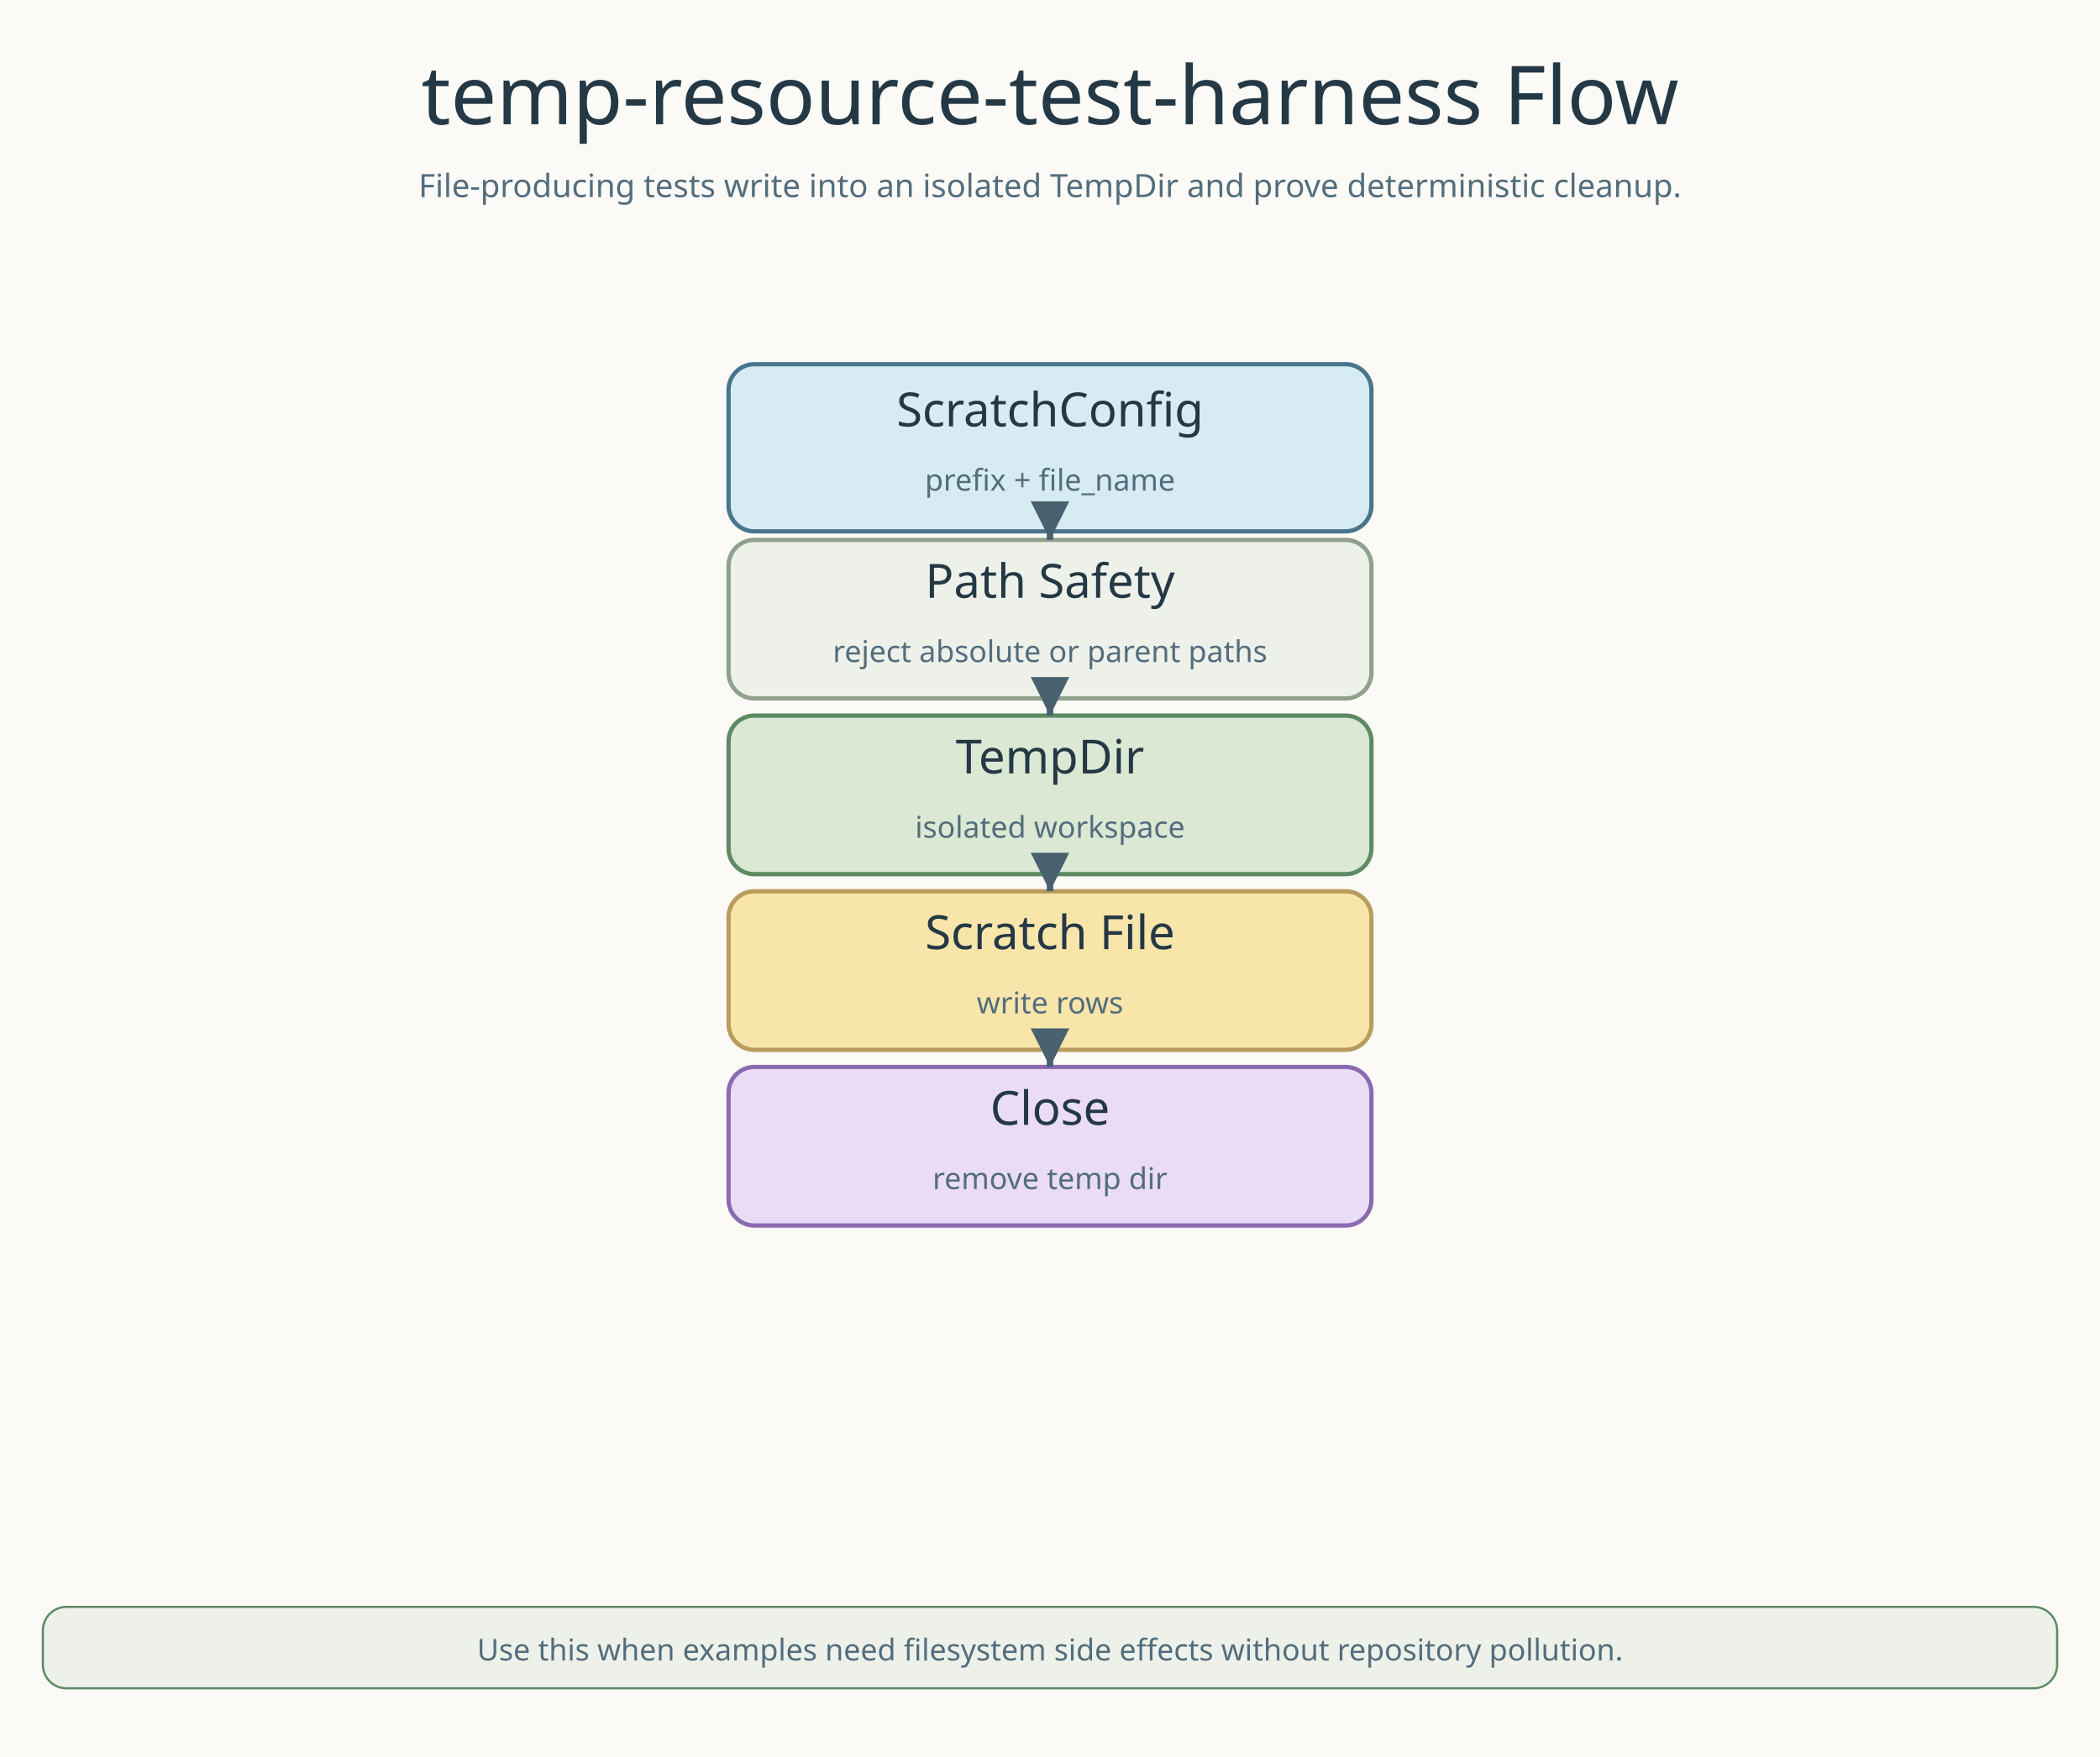
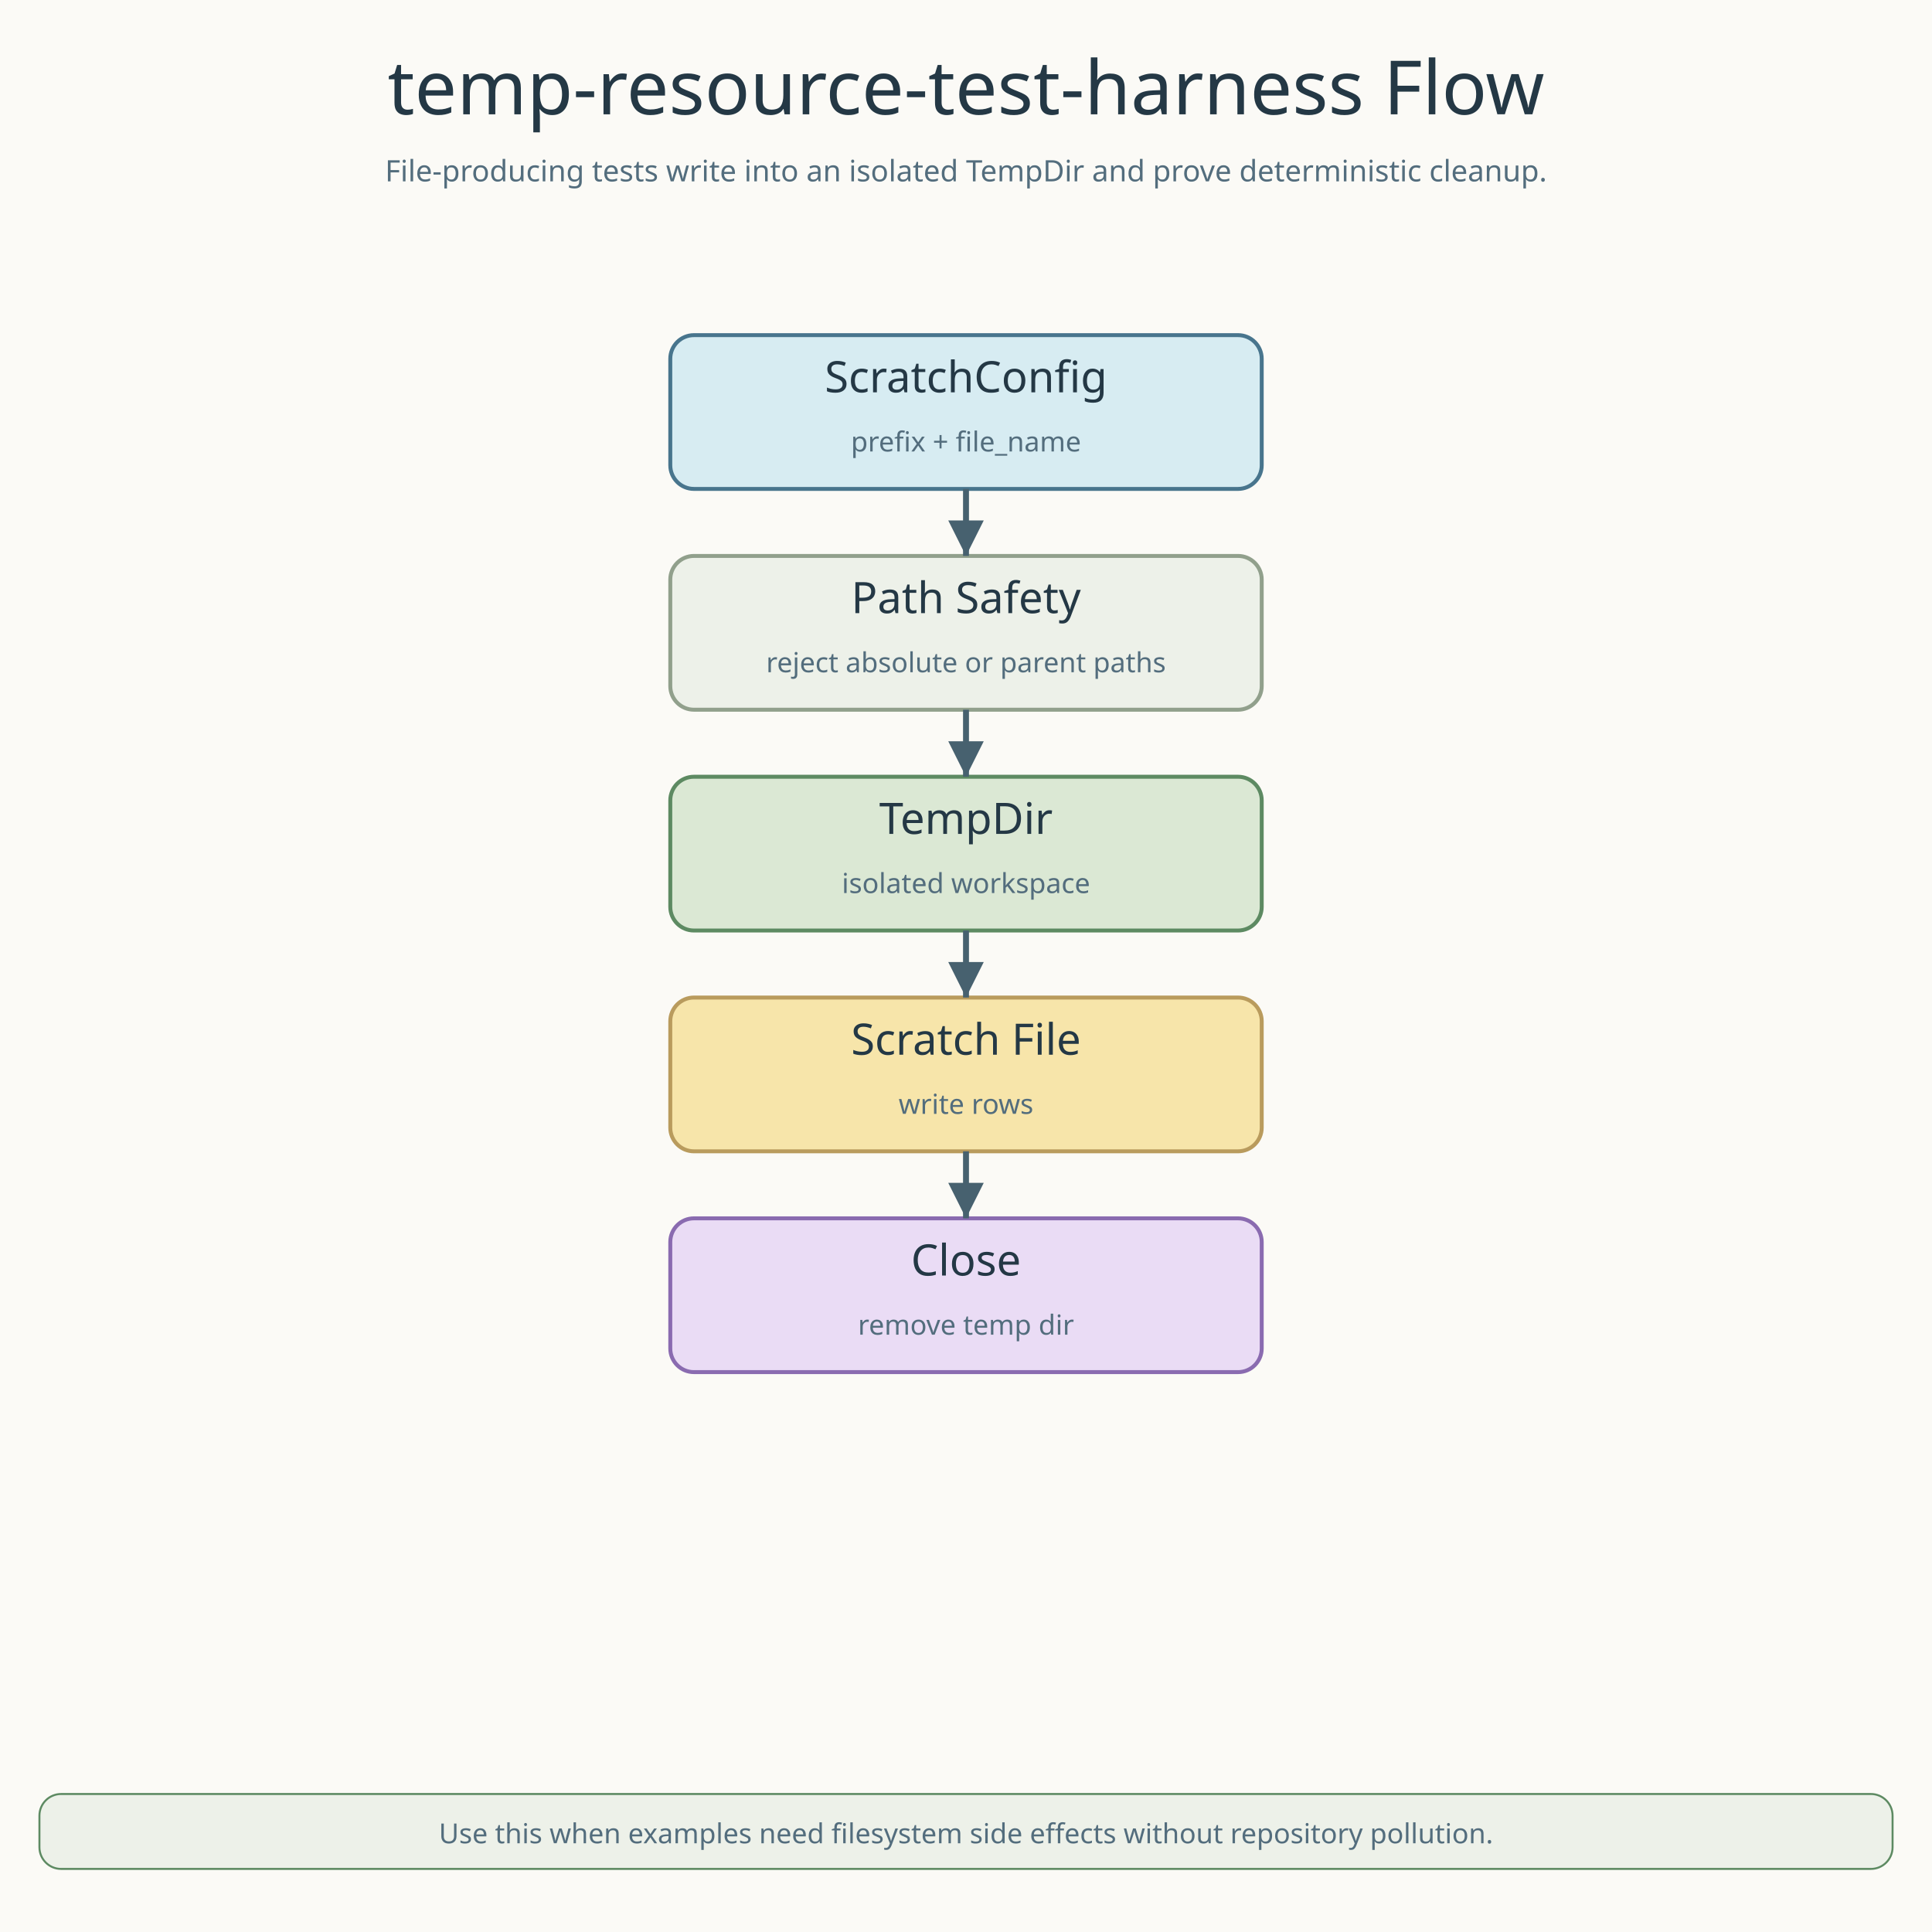
- <svg xmlns="http://www.w3.org/2000/svg" width="980" height="820" viewBox="0 0 980 820" role="img" aria-labelledby="title desc">
+ <svg xmlns="http://www.w3.org/2000/svg" width="980" height="980" viewBox="0 0 980 980" role="img" aria-labelledby="title desc">
  <defs>
    <marker id="arrow-main" viewBox="0 0 8 8" markerWidth="8" markerHeight="8" refX="7" refY="4" orient="auto">
      <path d="M 1 1 L 7 4 L 1 7 Z" fill="#47616f" />
    </marker>
    <marker id="arrow-success" viewBox="0 0 8 8" markerWidth="8" markerHeight="8" refX="7" refY="4" orient="auto">
      <path d="M 1 1 L 7 4 L 1 7 Z" fill="#4f8b63" />
    </marker>
    <marker id="arrow-error" viewBox="0 0 8 8" markerWidth="8" markerHeight="8" refX="7" refY="4" orient="auto">
      <path d="M 1 1 L 7 4 L 1 7 Z" fill="#b95f7a" />
    </marker>
    <marker id="arrow-amber" viewBox="0 0 8 8" markerWidth="8" markerHeight="8" refX="7" refY="4" orient="auto">
      <path d="M 1 1 L 7 4 L 1 7 Z" fill="#a78335" />
    </marker>
    <style>
      @font-face { font-family: 'Architects Daughter'; src: url('file:///Users/debop/Library/Fonts/ArchitectsDaughter-Regular.ttf') format('truetype'); }
      @font-face { font-family: 'Comic Mono'; src: url('file:///Users/debop/Library/Fonts/ComicMono.ttf') format('truetype'); }
      .title { font-family: 'Architects Daughter'; font-size: 38px; fill: #243845; }
      .subtitle, .detail, .route-label, .footer { font-family: 'Comic Mono'; fill: #536d7d; }
      .subtitle { font-size: 15px; }
      .card-title, .band-label { font-family: 'Architects Daughter'; fill: #243845; }
      .card-title { font-size: 22px; }
      .band-label { font-size: 21px; }
      .detail { font-size: 14px; }
      .route-label { font-size: 13px; }
      .footer { font-size: 14px; }
      .band { fill: #ffffff; stroke: #d8e2e8; stroke-width: 2; rx: 16; }
      .line-main { fill: none; stroke: #47616f; stroke-width: 3; marker-end: url(#arrow-main); }
      .line-success { fill: none; stroke: #4f8b63; stroke-width: 3; marker-end: url(#arrow-success); }
      .line-error { fill: none; stroke: #b95f7a; stroke-width: 3; marker-end: url(#arrow-error); }
      .line-amber { fill: none; stroke: #a78335; stroke-width: 3; marker-end: url(#arrow-amber); }
    </style>
  </defs>
-   <rect width="980" height="820" fill="#fbfaf6" />
+   <rect width="980" height="980" fill="#fbfaf6" />
  <text class="title" x="490" y="58" text-anchor="middle">temp-resource-test-harness Flow</text>
  <text class="subtitle" x="490" y="92" text-anchor="middle">File-producing tests write into an isolated TempDir and prove deterministic cleanup.</text>
  <g id="step0">
    <rect x="340" y="170" width="300" height="78" rx="12" fill="#d7ecf2" stroke="#48758d" stroke-width="2" />
    <text class="card-title" x="490" y="199" text-anchor="middle">ScratchConfig</text>
    <text class="detail" x="490" y="229" text-anchor="middle">prefix + file_name</text>
  </g>
  <g id="step1">
-     <rect x="340" y="252" width="300" height="74" rx="12" fill="#edf1e9" stroke="#91a08c" stroke-width="2" />
-     <text class="card-title" x="490" y="279" text-anchor="middle">Path Safety</text>
-     <text class="detail" x="490" y="309" text-anchor="middle">reject absolute or parent paths</text>
+     <rect x="340" y="282" width="300" height="78" rx="12" fill="#edf1e9" stroke="#91a08c" stroke-width="2" />
+     <text class="card-title" x="490" y="311" text-anchor="middle">Path Safety</text>
+     <text class="detail" x="490" y="341" text-anchor="middle">reject absolute or parent paths</text>
  </g>
  <g id="step2">
-     <rect x="340" y="334" width="300" height="74" rx="12" fill="#dbe8d4" stroke="#5d8a62" stroke-width="2" />
-     <text class="card-title" x="490" y="361" text-anchor="middle">TempDir</text>
-     <text class="detail" x="490" y="391" text-anchor="middle">isolated workspace</text>
+     <rect x="340" y="394" width="300" height="78" rx="12" fill="#dbe8d4" stroke="#5d8a62" stroke-width="2" />
+     <text class="card-title" x="490" y="423" text-anchor="middle">TempDir</text>
+     <text class="detail" x="490" y="453" text-anchor="middle">isolated workspace</text>
  </g>
  <g id="step3">
-     <rect x="340" y="416" width="300" height="74" rx="12" fill="#f7e5aa" stroke="#b99b5d" stroke-width="2" />
-     <text class="card-title" x="490" y="443" text-anchor="middle">Scratch File</text>
-     <text class="detail" x="490" y="473" text-anchor="middle">write rows</text>
+     <rect x="340" y="506" width="300" height="78" rx="12" fill="#f7e5aa" stroke="#b99b5d" stroke-width="2" />
+     <text class="card-title" x="490" y="535" text-anchor="middle">Scratch File</text>
+     <text class="detail" x="490" y="565" text-anchor="middle">write rows</text>
  </g>
  <g id="step4">
-     <rect x="340" y="498" width="300" height="74" rx="12" fill="#eadcf5" stroke="#8a6bb0" stroke-width="2" />
-     <text class="card-title" x="490" y="525" text-anchor="middle">Close</text>
-     <text class="detail" x="490" y="555" text-anchor="middle">remove temp dir</text>
+     <rect x="340" y="618" width="300" height="78" rx="12" fill="#eadcf5" stroke="#8a6bb0" stroke-width="2" />
+     <text class="card-title" x="490" y="647" text-anchor="middle">Close</text>
+     <text class="detail" x="490" y="677" text-anchor="middle">remove temp dir</text>
  </g>
-   <path class="line-main" d="M 490 248 L 490 252" />
-   <path class="line-main" d="M 490 326 L 490 334" />
-   <path class="line-main" d="M 490 408 L 490 416" />
-   <path class="line-main" d="M 490 490 L 490 498" />
-   <rect x="20" y="750" width="940" height="38" rx="11" fill="#edf1e9" stroke="#5d8a62" />
-   <text class="footer" x="490" y="775" text-anchor="middle">Use this when examples need filesystem side effects without repository pollution.</text>
+   <path class="line-main" d="M 490 248 L 490 282" />
+   <path class="line-main" d="M 490 360 L 490 394" />
+   <path class="line-main" d="M 490 472 L 490 506" />
+   <path class="line-main" d="M 490 584 L 490 618" />
+   <rect x="20" y="910" width="940" height="38" rx="11" fill="#edf1e9" stroke="#5d8a62" />
+   <text class="footer" x="490" y="935" text-anchor="middle">Use this when examples need filesystem side effects without repository pollution.</text>
</svg>
